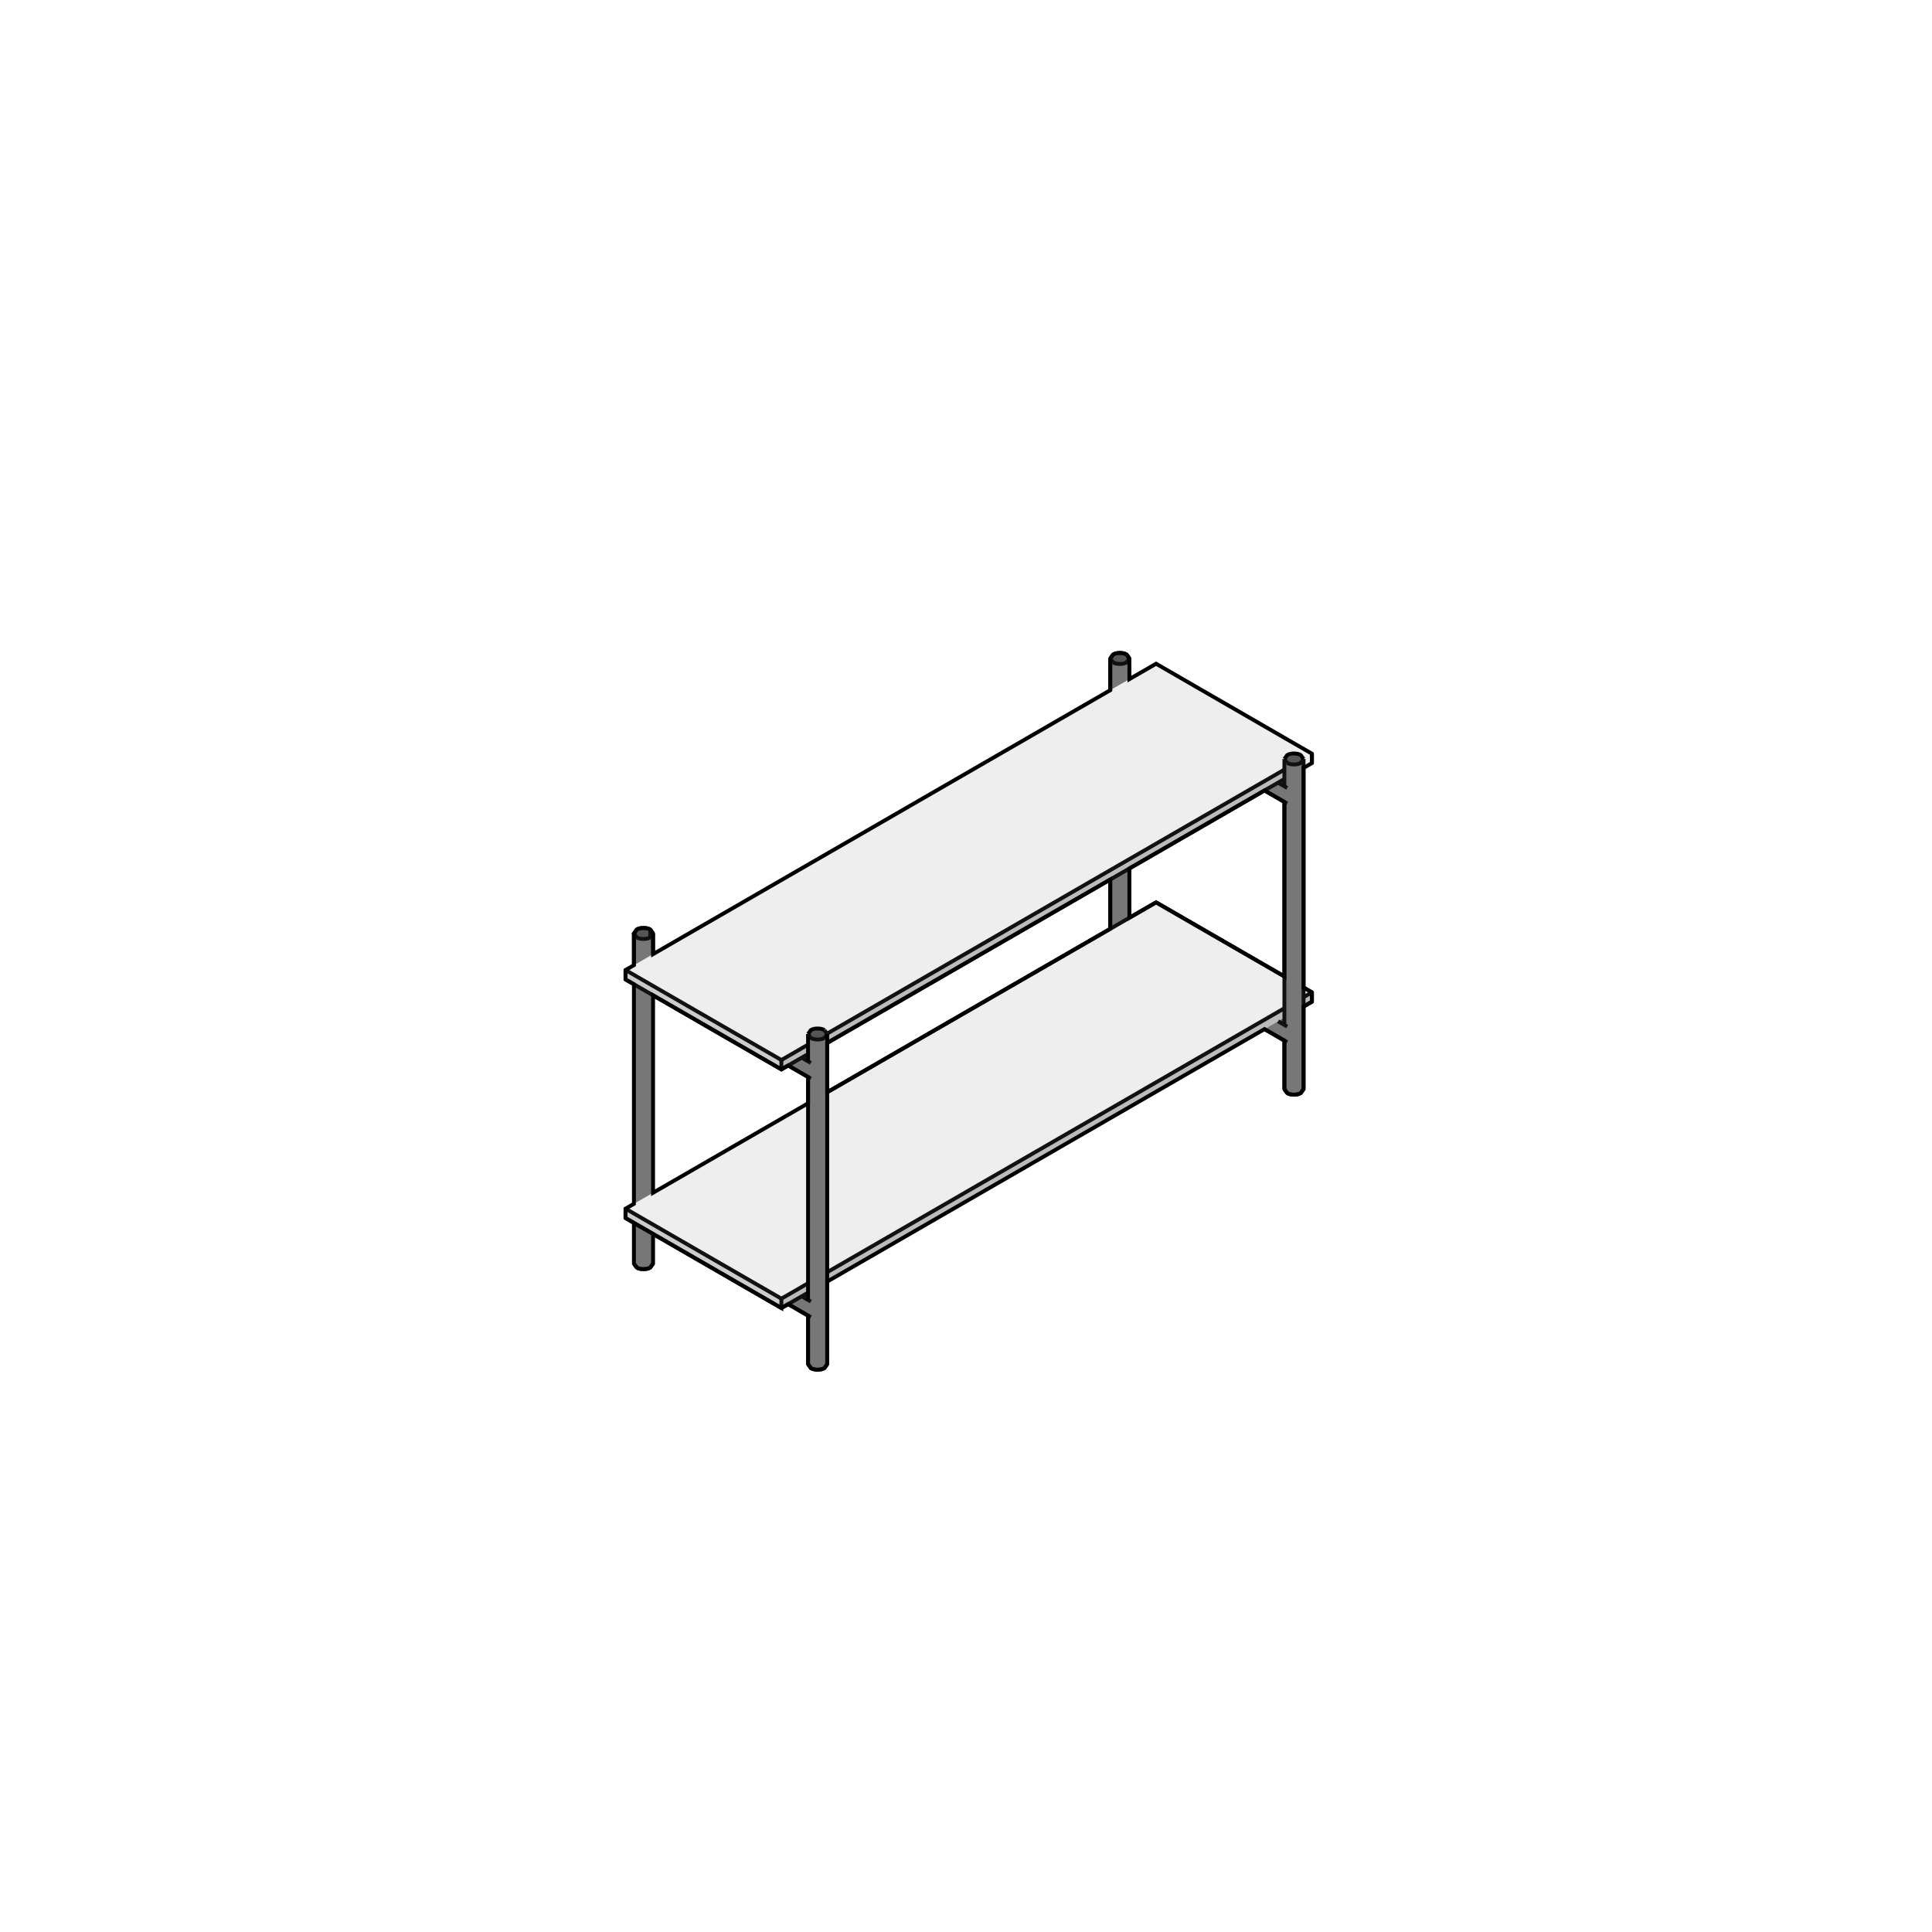
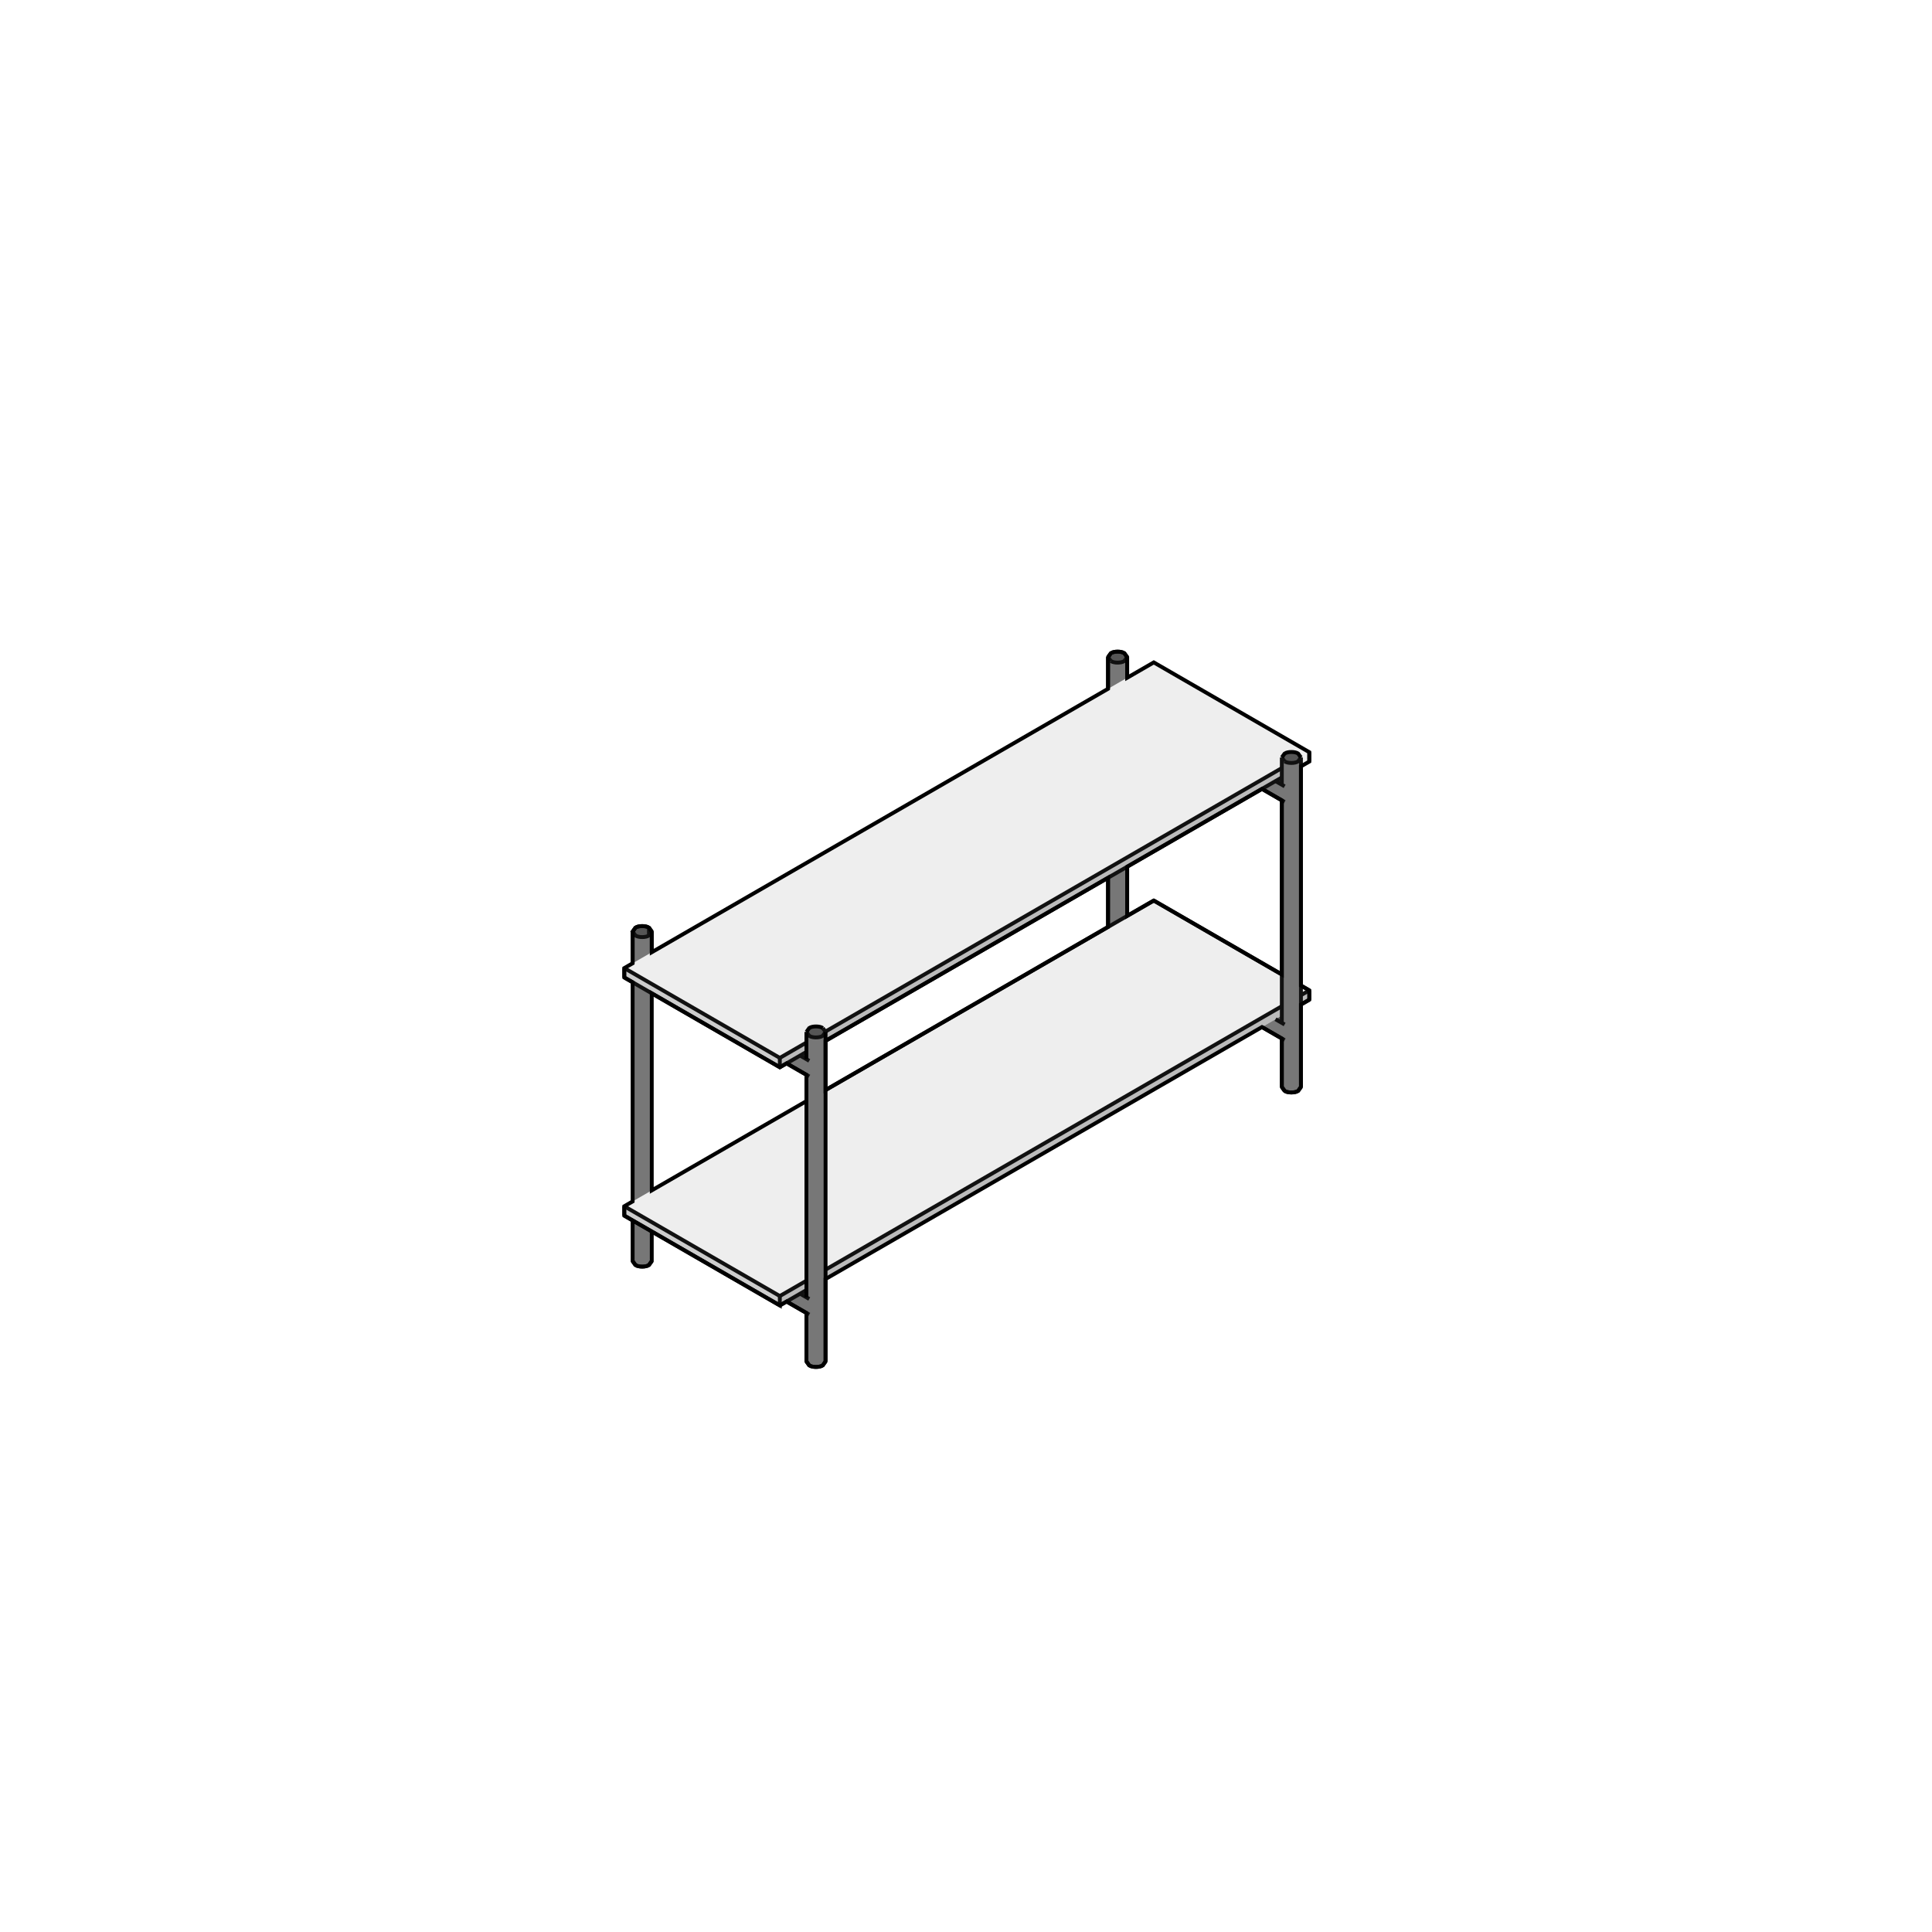
- <svg xmlns="http://www.w3.org/2000/svg" version="1.1" width="119.76pt" height="119.76pt" viewBox="0 0 119.76 119.76" overflow="visible">
-   <path d="M80.804,61.812 L81.323,61.513 L81.323,62.095 L80.804,62.394 z" stroke="#000000" stroke-width="0" fill="#BBBBBB" fill-opacity="1" />
-   <path d="M48.436,80.5 L50.089,79.546 L50.089,80.128 L48.436,81.082 z" stroke="#000000" stroke-width="0" fill="#BBBBBB" fill-opacity="1" />
-   <path d="M50.089,65.335 L48.436,66.29 L48.436,65.708 L50.089,64.753 z" stroke="#000000" stroke-width="0" fill="#BBBBBB" fill-opacity="1" />
-   <path d="M51.275,64.068 L79.616,47.706 L79.616,48.288 L51.277,64.649 z" stroke="#000000" stroke-width="0" fill="#BBBBBB" fill-opacity="1" />
-   <path d="M79.616,63.08 L51.277,79.442 L51.277,78.86 L79.616,62.498 z" stroke="#000000" stroke-width="0" fill="#BBBBBB" fill-opacity="1" />
-   <path d="M48.436,80.5 L48.436,81.082 L38.775,75.505 L38.775,74.923 z" stroke="#000000" stroke-width="0" fill="#CCCCCC" fill-opacity="1" />
-   <path d="M48.436,66.29 L38.775,60.712 L38.775,60.13 L48.436,65.708 z" stroke="#000000" stroke-width="0" fill="#CCCCCC" fill-opacity="1" />
-   <path d="M81.323,61.513 L80.804,61.812 L80.804,61.213 z" stroke="#000000" stroke-width="0" fill="#EEEEEE" fill-opacity="1" />
-   <path d="M51.277,67.705 L71.663,55.935 L79.616,60.527 L79.616,62.498 L51.277,78.86 z" stroke="#000000" stroke-width="0" fill="#EEEEEE" fill-opacity="1" />
-   <path d="M50.089,79.546 L48.436,80.5 L38.775,74.923 L50.089,68.391 z" stroke="#000000" stroke-width="0" fill="#EEEEEE" fill-opacity="1" />
-   <path d="M51.103,63.853 C50.917,63.721 50.448,63.721 50.263,63.853 L50.089,64.095 L50.089,64.753 L48.436,65.708 L38.775,60.13 L39.294,59.831 L39.294,57.872 L39.468,58.105 C39.654,58.237 40.122,58.237 40.308,58.105 L40.482,57.872 L40.482,59.145 L68.822,42.783 L68.822,40.824 L68.996,41.058 C69.181,41.189 69.65,41.189 69.836,41.058 L70.01,40.824 L70.01,42.097 L71.663,41.143 L81.323,46.72 L81.323,47.302 L80.804,47.602 L80.804,47.047 L80.63,46.805 C80.444,46.674 79.976,46.674 79.79,46.805 L79.616,47.047 L79.616,47.706 L51.275,64.068 z" stroke="#000000" stroke-width="0" fill="#EEEEEE" fill-opacity="1" />
-   <path d="M80.804,47.056 L80.63,47.29 C80.444,47.421 79.976,47.421 79.79,47.29 L79.616,47.056 L79.79,46.805 C79.976,46.674 80.444,46.674 80.63,46.805 z" stroke="#000000" stroke-width="0" fill="#555555" fill-opacity="1" />
-   <path d="M79.616,48.288 L79.616,48.741 L79.223,48.515 z" stroke="#000000" stroke-width="0" fill="#555555" fill-opacity="1" />
-   <path d="M51.277,64.104 L51.103,64.338 C50.917,64.469 50.448,64.469 50.263,64.338 L50.089,64.104 L50.263,63.853 C50.448,63.721 50.917,63.721 51.103,63.853 z" stroke="#000000" stroke-width="0" fill="#555555" fill-opacity="1" />
-   <path d="M40.482,57.872 L40.308,58.105 C40.122,58.237 39.654,58.237 39.468,58.105 L39.294,57.863 L39.468,57.62 C39.654,57.489 40.122,57.489 40.308,57.62 z" stroke="#000000" stroke-width="0" fill="#555555" fill-opacity="1" />
-   <path d="M49.696,80.355 L50.089,80.128 L50.089,80.582 z" stroke="#000000" stroke-width="0" fill="#555555" fill-opacity="1" />
-   <path d="M79.616,63.534 L79.223,63.307 L79.616,63.08 z" stroke="#000000" stroke-width="0" fill="#555555" fill-opacity="1" />
-   <path d="M50.089,65.335 L50.089,65.789 L49.696,65.562 z" stroke="#000000" stroke-width="0" fill="#555555" fill-opacity="1" />
-   <path d="M70.01,40.824 L69.836,41.058 C69.65,41.189 69.181,41.189 68.996,41.058 L68.822,40.815 L68.996,40.573 C69.181,40.441 69.65,40.441 69.836,40.573 z" stroke="#000000" stroke-width="0" fill="#555555" fill-opacity="1" />
-   <path d="M39.294,57.872 L39.468,58.105 C39.654,58.237 40.122,58.237 40.308,58.105 L40.482,57.872 L40.482,59.145 L39.294,59.831 z" stroke="#000000" stroke-width="0" fill="#777777" fill-opacity="1" />
-   <path d="M68.996,41.058 C69.181,41.189 69.65,41.189 69.836,41.058 L70.01,40.824 L70.01,42.097 L68.822,42.783 L68.822,40.824 z" stroke="#000000" stroke-width="0" fill="#777777" fill-opacity="1" />
-   <path d="M50.089,80.582 L50.089,66.759 L48.856,66.047 L49.696,65.562 L50.089,65.789 L50.089,64.104 L50.263,64.338 C50.448,64.469 50.917,64.469 51.103,64.338 L51.277,64.104 L51.277,84.562 L51.103,84.805 C50.917,84.936 50.448,84.936 50.263,84.805 L50.089,84.562 L50.089,81.552 L48.856,80.84 L49.696,80.355 z" stroke="#000000" stroke-width="0" fill="#777777" fill-opacity="1" />
-   <path d="M80.804,47.056 L80.804,67.514 L80.63,67.757 C80.444,67.888 79.976,67.888 79.79,67.757 L79.616,67.514 L79.616,64.504 L78.383,63.792 L79.223,63.307 L79.616,63.534 L79.616,49.711 L78.383,49 L79.223,48.515 L79.616,48.741 L79.616,47.056 L79.79,47.29 C79.976,47.421 80.444,47.421 80.63,47.29 z" stroke="#000000" stroke-width="0" fill="#777777" fill-opacity="1" />
-   <path d="M70.01,56.889 L68.822,57.575 L68.822,54.52 L70.01,53.834 z" stroke="#000000" stroke-width="0" fill="#777777" fill-opacity="1" />
-   <path d="M40.482,73.937 L39.294,74.623 L39.294,61.012 L40.482,61.698 z" stroke="#000000" stroke-width="0" fill="#777777" fill-opacity="1" />
-   <path d="M39.294,78.33 L39.294,75.804 L40.482,76.49 L40.482,78.33 L40.362,78.536 C40.122,78.704 39.654,78.704 39.468,78.572 z" stroke="#000000" stroke-width="0" fill="#777777" fill-opacity="1" />
+ <svg xmlns="http://www.w3.org/2000/svg" version="1.1" width="120pt" height="120pt" viewBox="0 0 120 120" overflow="visible">
+   <path d="M80.804,61.812 L81.323,61.513 L81.323,62.095 L80.804,62.394 z" stroke="Black" stroke-width="0" fill="#BBBBBB" fill-opacity="1" />
+   <path d="M48.436,80.5 L50.089,79.546 L50.089,80.128 L48.436,81.082 z" stroke="Black" stroke-width="0" fill="#BBBBBB" fill-opacity="1" />
+   <path d="M50.089,65.335 L48.436,66.29 L48.436,65.708 L50.089,64.753 z" stroke="Black" stroke-width="0" fill="#BBBBBB" fill-opacity="1" />
+   <path d="M51.275,64.068 L79.616,47.706 L79.616,48.288 L51.277,64.649 z" stroke="Black" stroke-width="0" fill="#BBBBBB" fill-opacity="1" />
+   <path d="M79.616,63.08 L51.277,79.442 L51.277,78.86 L79.616,62.498 z" stroke="Black" stroke-width="0" fill="#BBBBBB" fill-opacity="1" />
+   <path d="M48.436,80.5 L48.436,81.082 L38.775,75.505 L38.775,74.923 z" stroke="Black" stroke-width="0" fill="#CCCCCC" fill-opacity="1" />
+   <path d="M48.436,66.29 L38.775,60.712 L38.775,60.13 L48.436,65.708 z" stroke="Black" stroke-width="0" fill="#CCCCCC" fill-opacity="1" />
+   <path d="M81.323,61.513 L80.804,61.812 L80.804,61.213 z" stroke="Black" stroke-width="0" fill="#EEEEEE" fill-opacity="1" />
+   <path d="M51.277,67.705 L71.663,55.935 L79.616,60.527 L79.616,62.498 L51.277,78.86 z" stroke="Black" stroke-width="0" fill="#EEEEEE" fill-opacity="1" />
+   <path d="M50.089,79.546 L48.436,80.5 L38.775,74.923 L50.089,68.391 z" stroke="Black" stroke-width="0" fill="#EEEEEE" fill-opacity="1" />
+   <path d="M51.103,63.853 C50.917,63.721 50.448,63.721 50.263,63.853 L50.089,64.095 L50.089,64.753 L48.436,65.708 L38.775,60.13 L39.294,59.831 L39.294,57.872 L39.468,58.105 C39.654,58.237 40.122,58.237 40.308,58.105 L40.482,57.872 L40.482,59.145 L68.822,42.783 L68.822,40.824 L68.996,41.058 C69.181,41.189 69.65,41.189 69.836,41.058 L70.01,40.824 L70.01,42.097 L71.663,41.143 L81.323,46.72 L81.323,47.302 L80.804,47.602 L80.804,47.047 L80.63,46.805 C80.444,46.674 79.976,46.674 79.79,46.805 L79.616,47.047 L79.616,47.706 L51.275,64.068 z" stroke="Black" stroke-width="0" fill="#EEEEEE" fill-opacity="1" />
+   <path d="M80.804,47.056 L80.63,47.29 C80.444,47.421 79.976,47.421 79.79,47.29 L79.616,47.056 L79.79,46.805 C79.976,46.674 80.444,46.674 80.63,46.805 z" stroke="Black" stroke-width="0" fill="#555555" fill-opacity="1" />
+   <path d="M79.616,48.288 L79.616,48.741 L79.223,48.515 z" stroke="Black" stroke-width="0" fill="#555555" fill-opacity="1" />
+   <path d="M51.277,64.104 L51.103,64.338 C50.917,64.469 50.448,64.469 50.263,64.338 L50.089,64.104 L50.263,63.853 C50.448,63.721 50.917,63.721 51.103,63.853 z" stroke="Black" stroke-width="0" fill="#555555" fill-opacity="1" />
+   <path d="M40.482,57.872 L40.308,58.105 C40.122,58.237 39.654,58.237 39.468,58.105 L39.294,57.863 L39.468,57.62 C39.654,57.489 40.122,57.489 40.308,57.62 z" stroke="Black" stroke-width="0" fill="#555555" fill-opacity="1" />
+   <path d="M49.696,80.355 L50.089,80.128 L50.089,80.582 z" stroke="Black" stroke-width="0" fill="#555555" fill-opacity="1" />
+   <path d="M79.616,63.534 L79.223,63.307 L79.616,63.08 z" stroke="Black" stroke-width="0" fill="#555555" fill-opacity="1" />
+   <path d="M50.089,65.335 L50.089,65.789 L49.696,65.562 z" stroke="Black" stroke-width="0" fill="#555555" fill-opacity="1" />
+   <path d="M70.01,40.824 L69.836,41.058 C69.65,41.189 69.181,41.189 68.996,41.058 L68.822,40.815 L68.996,40.573 C69.181,40.441 69.65,40.441 69.836,40.573 z" stroke="Black" stroke-width="0" fill="#555555" fill-opacity="1" />
+   <path d="M39.294,57.872 L39.468,58.105 C39.654,58.237 40.122,58.237 40.308,58.105 L40.482,57.872 L40.482,59.145 L39.294,59.831 z" stroke="Black" stroke-width="0" fill="#777777" fill-opacity="1" />
+   <path d="M68.996,41.058 C69.181,41.189 69.65,41.189 69.836,41.058 L70.01,40.824 L70.01,42.097 L68.822,42.783 L68.822,40.824 z" stroke="Black" stroke-width="0" fill="#777777" fill-opacity="1" />
+   <path d="M50.089,80.582 L50.089,66.759 L48.856,66.047 L49.696,65.562 L50.089,65.789 L50.089,64.104 L50.263,64.338 C50.448,64.469 50.917,64.469 51.103,64.338 L51.277,64.104 L51.277,84.562 L51.103,84.805 C50.917,84.936 50.448,84.936 50.263,84.805 L50.089,84.562 L50.089,81.552 L48.856,80.84 L49.696,80.355 z" stroke="Black" stroke-width="0" fill="#777777" fill-opacity="1" />
+   <path d="M80.804,47.056 L80.804,67.514 L80.63,67.757 C80.444,67.888 79.976,67.888 79.79,67.757 L79.616,67.514 L79.616,64.504 L78.383,63.792 L79.223,63.307 L79.616,63.534 L79.616,49.711 L78.383,49 L79.223,48.515 L79.616,48.741 L79.616,47.056 L79.79,47.29 C79.976,47.421 80.444,47.421 80.63,47.29 z" stroke="Black" stroke-width="0" fill="#777777" fill-opacity="1" />
+   <path d="M70.01,56.889 L68.822,57.575 L68.822,54.52 L70.01,53.834 z" stroke="Black" stroke-width="0" fill="#777777" fill-opacity="1" />
+   <path d="M40.482,73.937 L39.294,74.623 L39.294,61.012 L40.482,61.698 z" stroke="Black" stroke-width="0" fill="#777777" fill-opacity="1" />
+   <path d="M39.294,78.33 L39.294,75.804 L40.482,76.49 L40.482,78.33 L40.362,78.536 C40.122,78.704 39.654,78.704 39.468,78.572 z" stroke="Black" stroke-width="0" fill="#777777" fill-opacity="1" />
  <path d="M81.323,47.302 L81.323,46.72" stroke="#111111" stroke-width="0.24" fill="none" />
  <path d="M81.323,61.513 L80.804,61.213" stroke="#111111" stroke-width="0.24" fill="none" />
  <path d="M79.616,60.527 L71.663,55.935" stroke="#111111" stroke-width="0.24" fill="none" />
  <path d="M81.323,62.095 L81.323,61.513" stroke="#111111" stroke-width="0.24" fill="none" />
  <path d="M80.804,61.812 L81.323,61.513" stroke="#111111" stroke-width="0.24" fill="none" />
  <path d="M71.663,55.935 L51.277,67.705" stroke="#111111" stroke-width="0.24" fill="none" />
  <path d="M38.775,75.505 L38.775,74.923" stroke="#111111" stroke-width="0.24" fill="none" />
  <path d="M38.775,75.505 L48.436,81.082 L48.436,80.5" stroke="#111111" stroke-width="0.24" fill="none" />
  <path d="M38.775,74.923 L48.436,80.5" stroke="#111111" stroke-width="0.24" fill="none" />
  <path d="M48.436,66.29 L48.436,65.708" stroke="#111111" stroke-width="0.24" fill="none" />
  <path d="M38.775,60.13 L48.436,65.708" stroke="#111111" stroke-width="0.24" fill="none" />
  <path d="M48.436,80.5 L50.089,79.546" stroke="#111111" stroke-width="0.24" fill="none" />
  <path d="M48.436,81.082 L50.089,80.128" stroke="#111111" stroke-width="0.24" fill="none" />
  <path d="M38.775,60.712 L48.436,66.29 L50.089,65.335" stroke="#111111" stroke-width="0.24" fill="none" />
  <path d="M48.436,65.708 L50.089,64.753" stroke="#111111" stroke-width="0.24" fill="none" />
  <path d="M40.308,57.62 L40.482,57.863" stroke="#111111" stroke-width="0.24" fill="none" />
  <path d="M39.294,57.863 L39.294,59.831" stroke="#111111" stroke-width="0.24" fill="none" />
  <path d="M39.294,57.863 L39.468,57.62 C39.654,57.489 40.122,57.489 40.308,57.62 L40.308,58.105 C40.122,58.237 39.654,58.237 39.468,58.105 z" stroke="#111111" stroke-width="0.24" fill="none" />
  <path d="M79.79,67.757 L79.616,67.514" stroke="#111111" stroke-width="0.24" fill="none" />
  <path d="M80.804,67.514 L80.63,67.757 C80.444,67.888 79.976,67.888 79.79,67.757" stroke="#111111" stroke-width="0.24" fill="none" />
  <path d="M79.79,47.29 L79.616,47.047" stroke="#111111" stroke-width="0.24" fill="none" />
  <path d="M80.804,47.047 L80.63,47.29 C80.444,47.421 79.976,47.421 79.79,47.29" stroke="#111111" stroke-width="0.24" fill="none" />
  <path d="M40.482,59.145 L40.482,57.863" stroke="#111111" stroke-width="0.24" fill="none" />
  <path d="M51.277,84.562 L51.103,84.805 C50.917,84.936 50.448,84.936 50.263,84.805 L50.089,84.562" stroke="#111111" stroke-width="0.24" fill="none" />
  <path d="M50.089,81.552 L50.089,84.562" stroke="#111111" stroke-width="0.24" fill="none" />
  <path d="M51.277,64.095 L51.103,64.338 C50.917,64.469 50.448,64.469 50.263,64.338 L50.089,64.095" stroke="#111111" stroke-width="0.24" fill="none" />
  <path d="M38.775,60.712 L38.775,60.13" stroke="#111111" stroke-width="0.24" fill="none" />
  <path d="M68.822,40.815 L68.822,42.783" stroke="#111111" stroke-width="0.24" fill="none" />
  <path d="M80.804,62.394 L81.323,62.095" stroke="#111111" stroke-width="0.24" fill="none" />
  <path d="M68.822,40.815 L68.996,40.573 C69.181,40.441 69.65,40.441 69.836,40.573 L70.01,40.815" stroke="#111111" stroke-width="0.24" fill="none" />
  <path d="M68.996,41.058 L68.822,40.815" stroke="#111111" stroke-width="0.24" fill="none" />
  <path d="M70.01,40.815 L69.836,41.058 C69.65,41.189 69.181,41.189 68.996,41.058" stroke="#111111" stroke-width="0.24" fill="none" />
  <path d="M79.616,64.504 L79.616,67.514" stroke="#111111" stroke-width="0.24" fill="none" />
  <path d="M70.01,56.889 L70.01,53.834" stroke="#111111" stroke-width="0.24" fill="none" />
  <path d="M68.822,54.52 L68.822,57.575" stroke="#111111" stroke-width="0.24" fill="none" />
  <path d="M70.01,42.097 L70.01,40.815" stroke="#111111" stroke-width="0.24" fill="none" />
  <path d="M51.277,78.86 L79.616,62.498" stroke="#111111" stroke-width="0.24" fill="none" />
  <path d="M51.277,64.649 L79.616,48.288" stroke="#111111" stroke-width="0.24" fill="none" />
  <path d="M40.482,78.33 L40.308,78.572 C40.122,78.704 39.654,78.704 39.468,78.572 L39.294,78.33" stroke="#111111" stroke-width="0.24" fill="none" />
  <path d="M51.275,64.069 L79.616,47.706" stroke="#111111" stroke-width="0.24" fill="none" />
  <path d="M80.804,67.514 L80.804,47.047" stroke="#111111" stroke-width="0.24" fill="none" />
  <path d="M79.616,47.047 L79.616,48.741" stroke="#111111" stroke-width="0.24" fill="none" />
  <path d="M79.616,49.711 L79.616,63.534" stroke="#111111" stroke-width="0.24" fill="none" />
  <path d="M49.695,80.355 L50.263,80.682" stroke="#111111" stroke-width="0.24" fill="none" />
  <path d="M48.856,80.84 L50.263,81.652" stroke="#111111" stroke-width="0.24" fill="none" />
  <path d="M51.103,63.853 L51.277,64.095" stroke="#111111" stroke-width="0.24" fill="none" />
  <path d="M49.695,65.562 L50.263,65.89" stroke="#111111" stroke-width="0.24" fill="none" />
  <path d="M48.855,66.047 L50.263,66.86" stroke="#111111" stroke-width="0.24" fill="none" />
  <path d="M79.79,48.842 L79.223,48.514" stroke="#111111" stroke-width="0.24" fill="none" />
  <path d="M79.79,49.812 L78.383,48.999" stroke="#111111" stroke-width="0.24" fill="none" />
  <path d="M79.79,63.634 L79.223,63.307" stroke="#111111" stroke-width="0.24" fill="none" />
  <path d="M79.79,64.604 L78.383,63.792" stroke="#111111" stroke-width="0.24" fill="none" />
  <path d="M51.277,84.562 L51.277,64.095" stroke="#000000" stroke-width="0.24" fill="none" />
  <path d="M50.089,66.759 L50.089,80.582" stroke="#000000" stroke-width="0.24" fill="none" />
  <path d="M50.089,64.095 L50.089,65.789" stroke="#000000" stroke-width="0.24" fill="none" />
  <path d="M50.089,64.095 L50.263,63.853 C50.448,63.721 50.917,63.721 51.103,63.853" stroke="#000000" stroke-width="0.24" fill="none" />
  <path d="M79.616,47.047 L79.79,46.805 C79.976,46.674 80.444,46.674 80.63,46.805 L80.804,47.047" stroke="#000000" stroke-width="0.24" fill="none" />
  <path d="M48.436,81.082 L38.775,75.505 L38.775,74.923 L39.294,74.623 L39.294,61.012 L38.775,60.712 L38.775,60.13 L39.294,59.831 L39.294,57.872 L39.468,57.62 C39.654,57.489 40.122,57.489 40.308,57.62 L40.482,57.863 L40.482,59.145 L68.822,42.783 L68.822,40.824 L68.996,40.573 C69.181,40.441 69.65,40.441 69.836,40.573 L70.01,40.815 L70.01,42.097 L71.663,41.143 L81.323,46.72 L81.323,47.302 L80.804,47.602 L80.804,61.213 L81.323,61.513 L81.323,62.095 L80.804,62.394 L80.804,67.514 L80.63,67.757 C80.444,67.888 79.976,67.888 79.79,67.757 L79.616,67.514 L79.616,64.504 L78.383,63.792 L51.277,79.442 L51.277,84.562 L51.103,84.805 C50.917,84.936 50.448,84.936 50.263,84.805 L50.089,84.562 L50.089,81.552 L48.856,80.84 z" stroke="#000000" stroke-width="0.24" fill="none" />
  <path d="M40.482,76.49 L40.482,78.33 L40.308,78.572 C40.122,78.704 39.654,78.704 39.468,78.572 L39.294,78.33 L39.294,75.804" stroke="#000000" stroke-width="0.24" fill="none" />
  <path d="M68.822,57.575 L68.822,54.52 L51.277,64.649 L51.277,67.705 z" stroke="#000000" stroke-width="0.24" fill="none" />
  <path d="M48.436,66.29 L40.482,61.698 L40.482,73.937 L50.089,68.391 L50.089,66.759 L48.856,66.047 z" stroke="#000000" stroke-width="0.24" fill="none" />
  <path d="M79.616,49.712 L78.383,49 L70.01,53.834 L70.01,56.889 L71.663,55.935 L79.616,60.527 z" stroke="#000000" stroke-width="0.24" fill="none" />
</svg>
